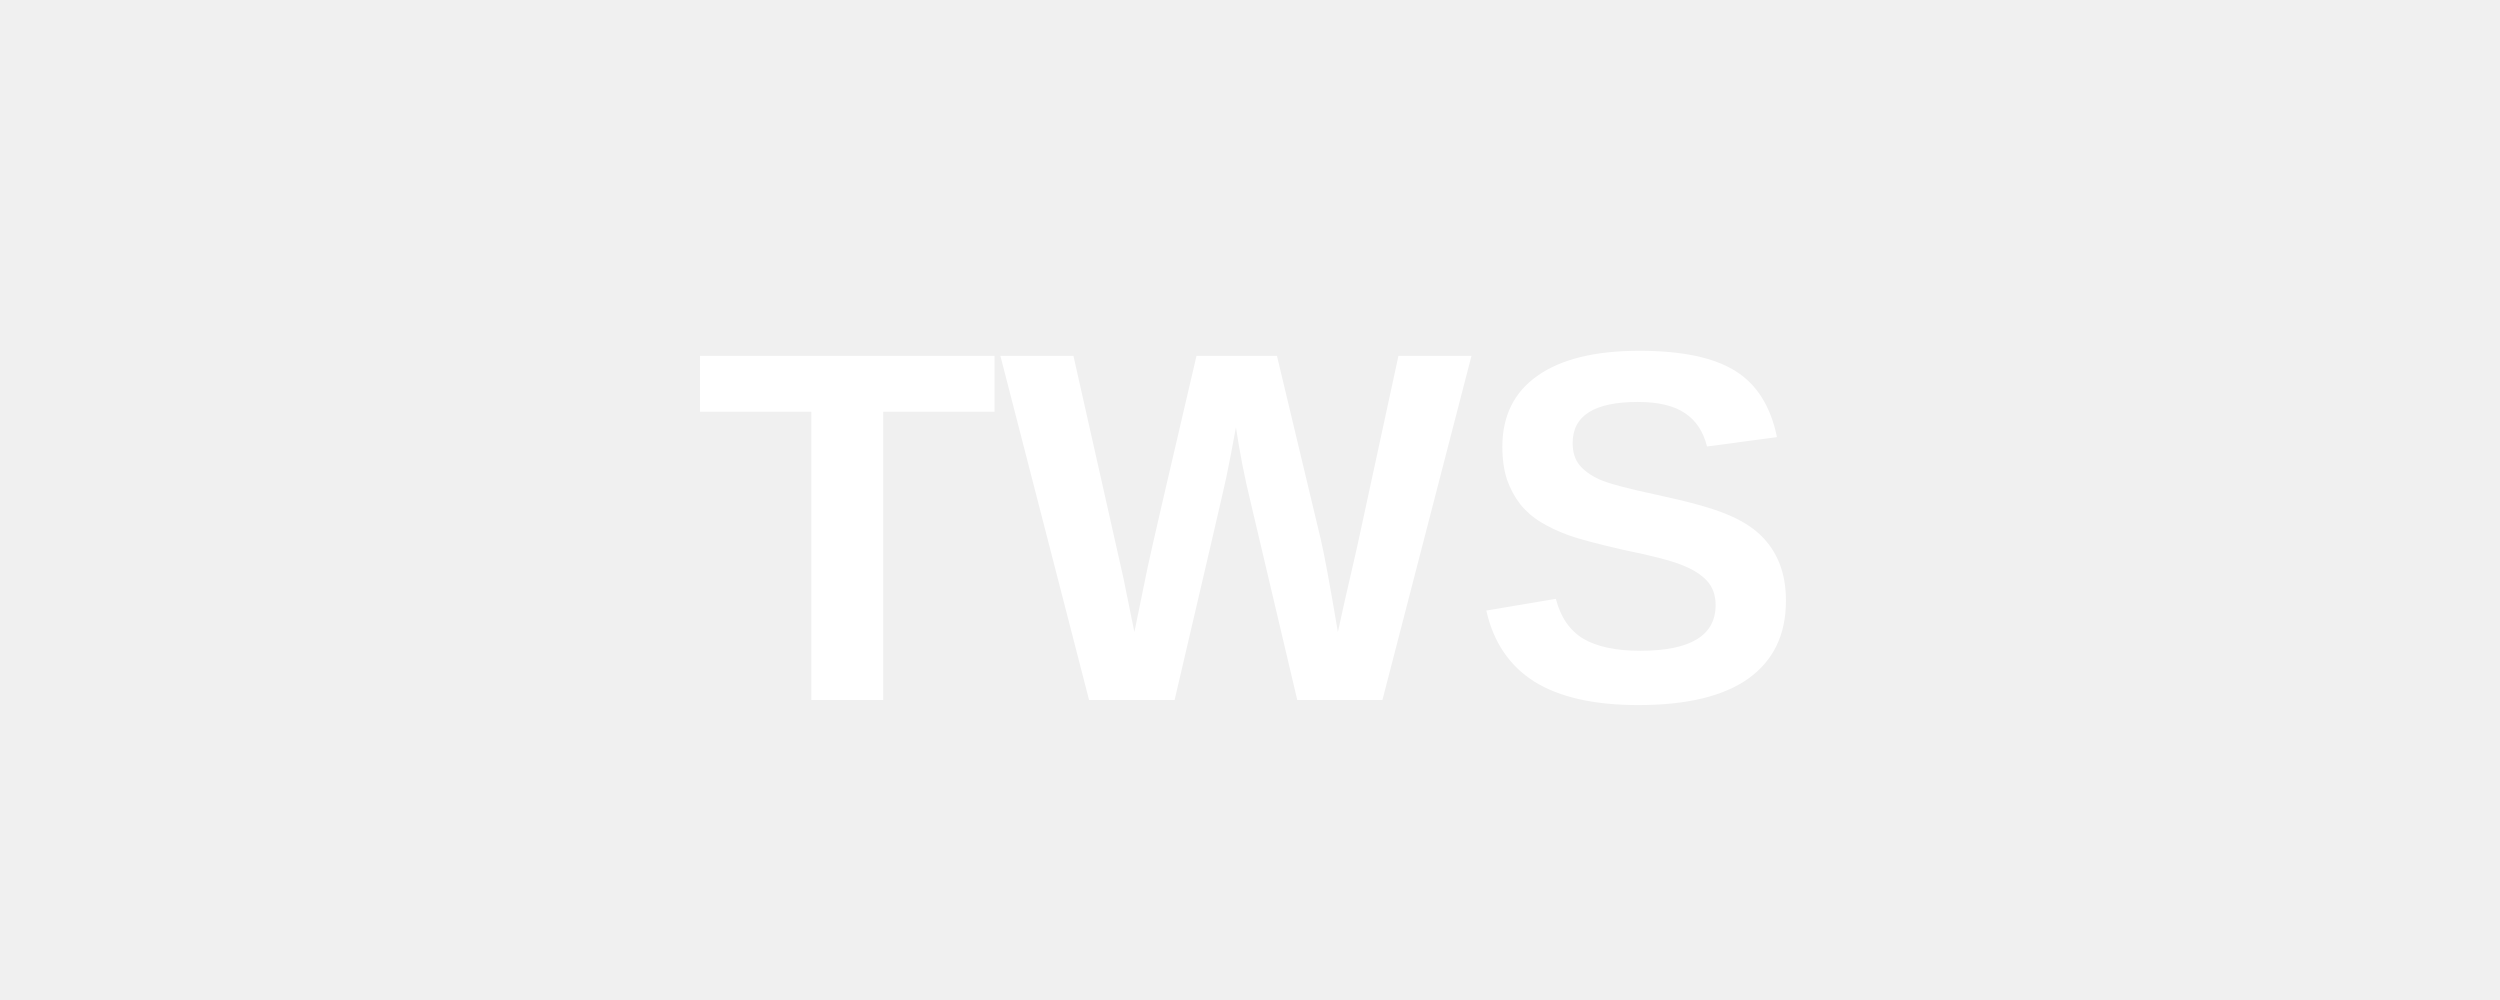
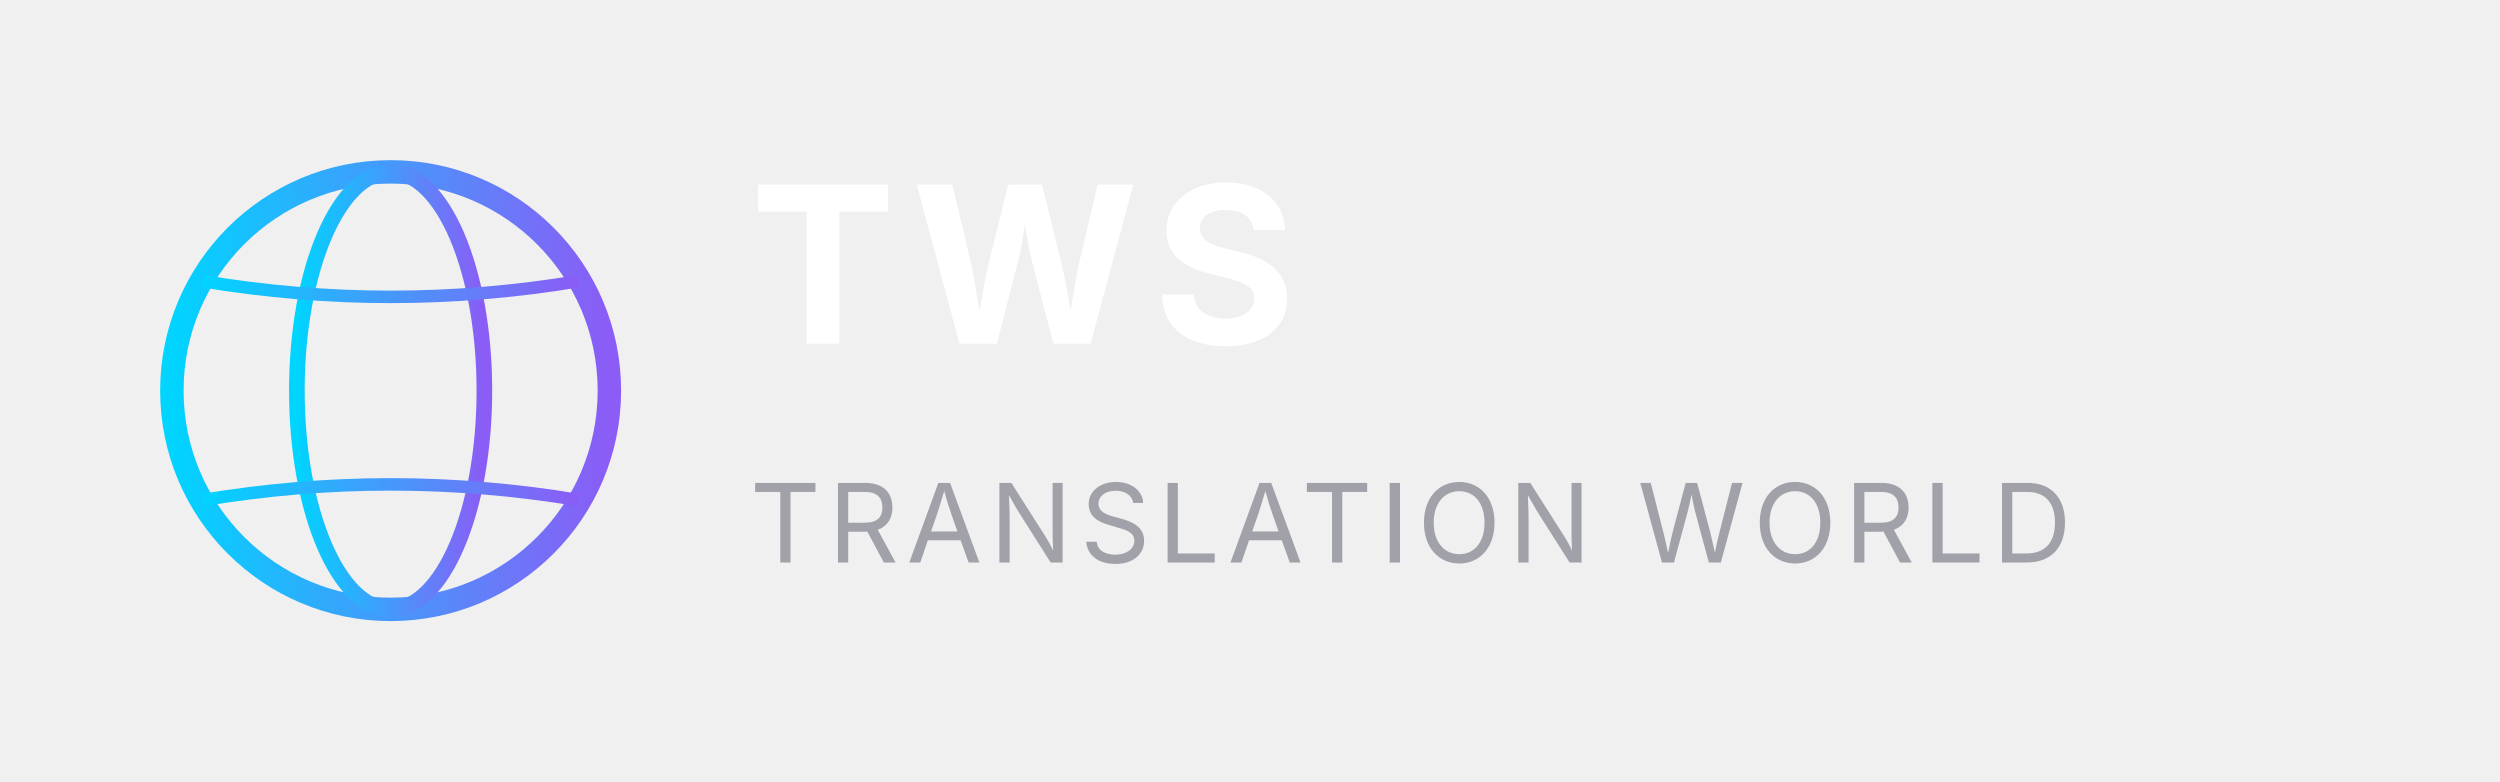
- <svg xmlns="http://www.w3.org/2000/svg" viewBox="0 0 100 40">
-   <text x="50" y="28" font-family="Arial, sans-serif" font-size="20" font-weight="bold" fill="white" text-anchor="middle">TWS</text>
+ <svg xmlns="http://www.w3.org/2000/svg" viewBox="0 0 160 50">
+   <defs>
+     <linearGradient id="twsGrad" x1="0%" y1="0%" x2="100%" y2="0%">
+       <stop offset="0%" style="stop-color:#00d4ff;stop-opacity:1" />
+       <stop offset="100%" style="stop-color:#8b5cf6;stop-opacity:1" />
+     </linearGradient>
+   </defs>
+   <circle cx="25" cy="25" r="14" fill="none" stroke="url(#twsGrad)" stroke-width="1.5" />
+   <ellipse cx="25" cy="25" rx="6" ry="14" fill="none" stroke="url(#twsGrad)" stroke-width="1" />
+   <line x1="11" y1="25" x2="39" y2="25" stroke="url(#twsGrad)" stroke-width="1" />
+   <path d="M13 18 Q25 20 37 18" fill="none" stroke="url(#twsGrad)" stroke-width="0.8" />
+   <path d="M13 32 Q25 30 37 32" fill="none" stroke="url(#twsGrad)" stroke-width="0.8" />
+   <text x="48" y="22" font-family="system-ui, -apple-system, sans-serif" font-size="14" font-weight="700" fill="white" letter-spacing="1">TWS</text>
+   <text x="48" y="36" font-family="system-ui, -apple-system, sans-serif" font-size="7" font-weight="400" fill="#a1a1aa" letter-spacing="0.5">TRANSLATION WORLD</text>
</svg>
